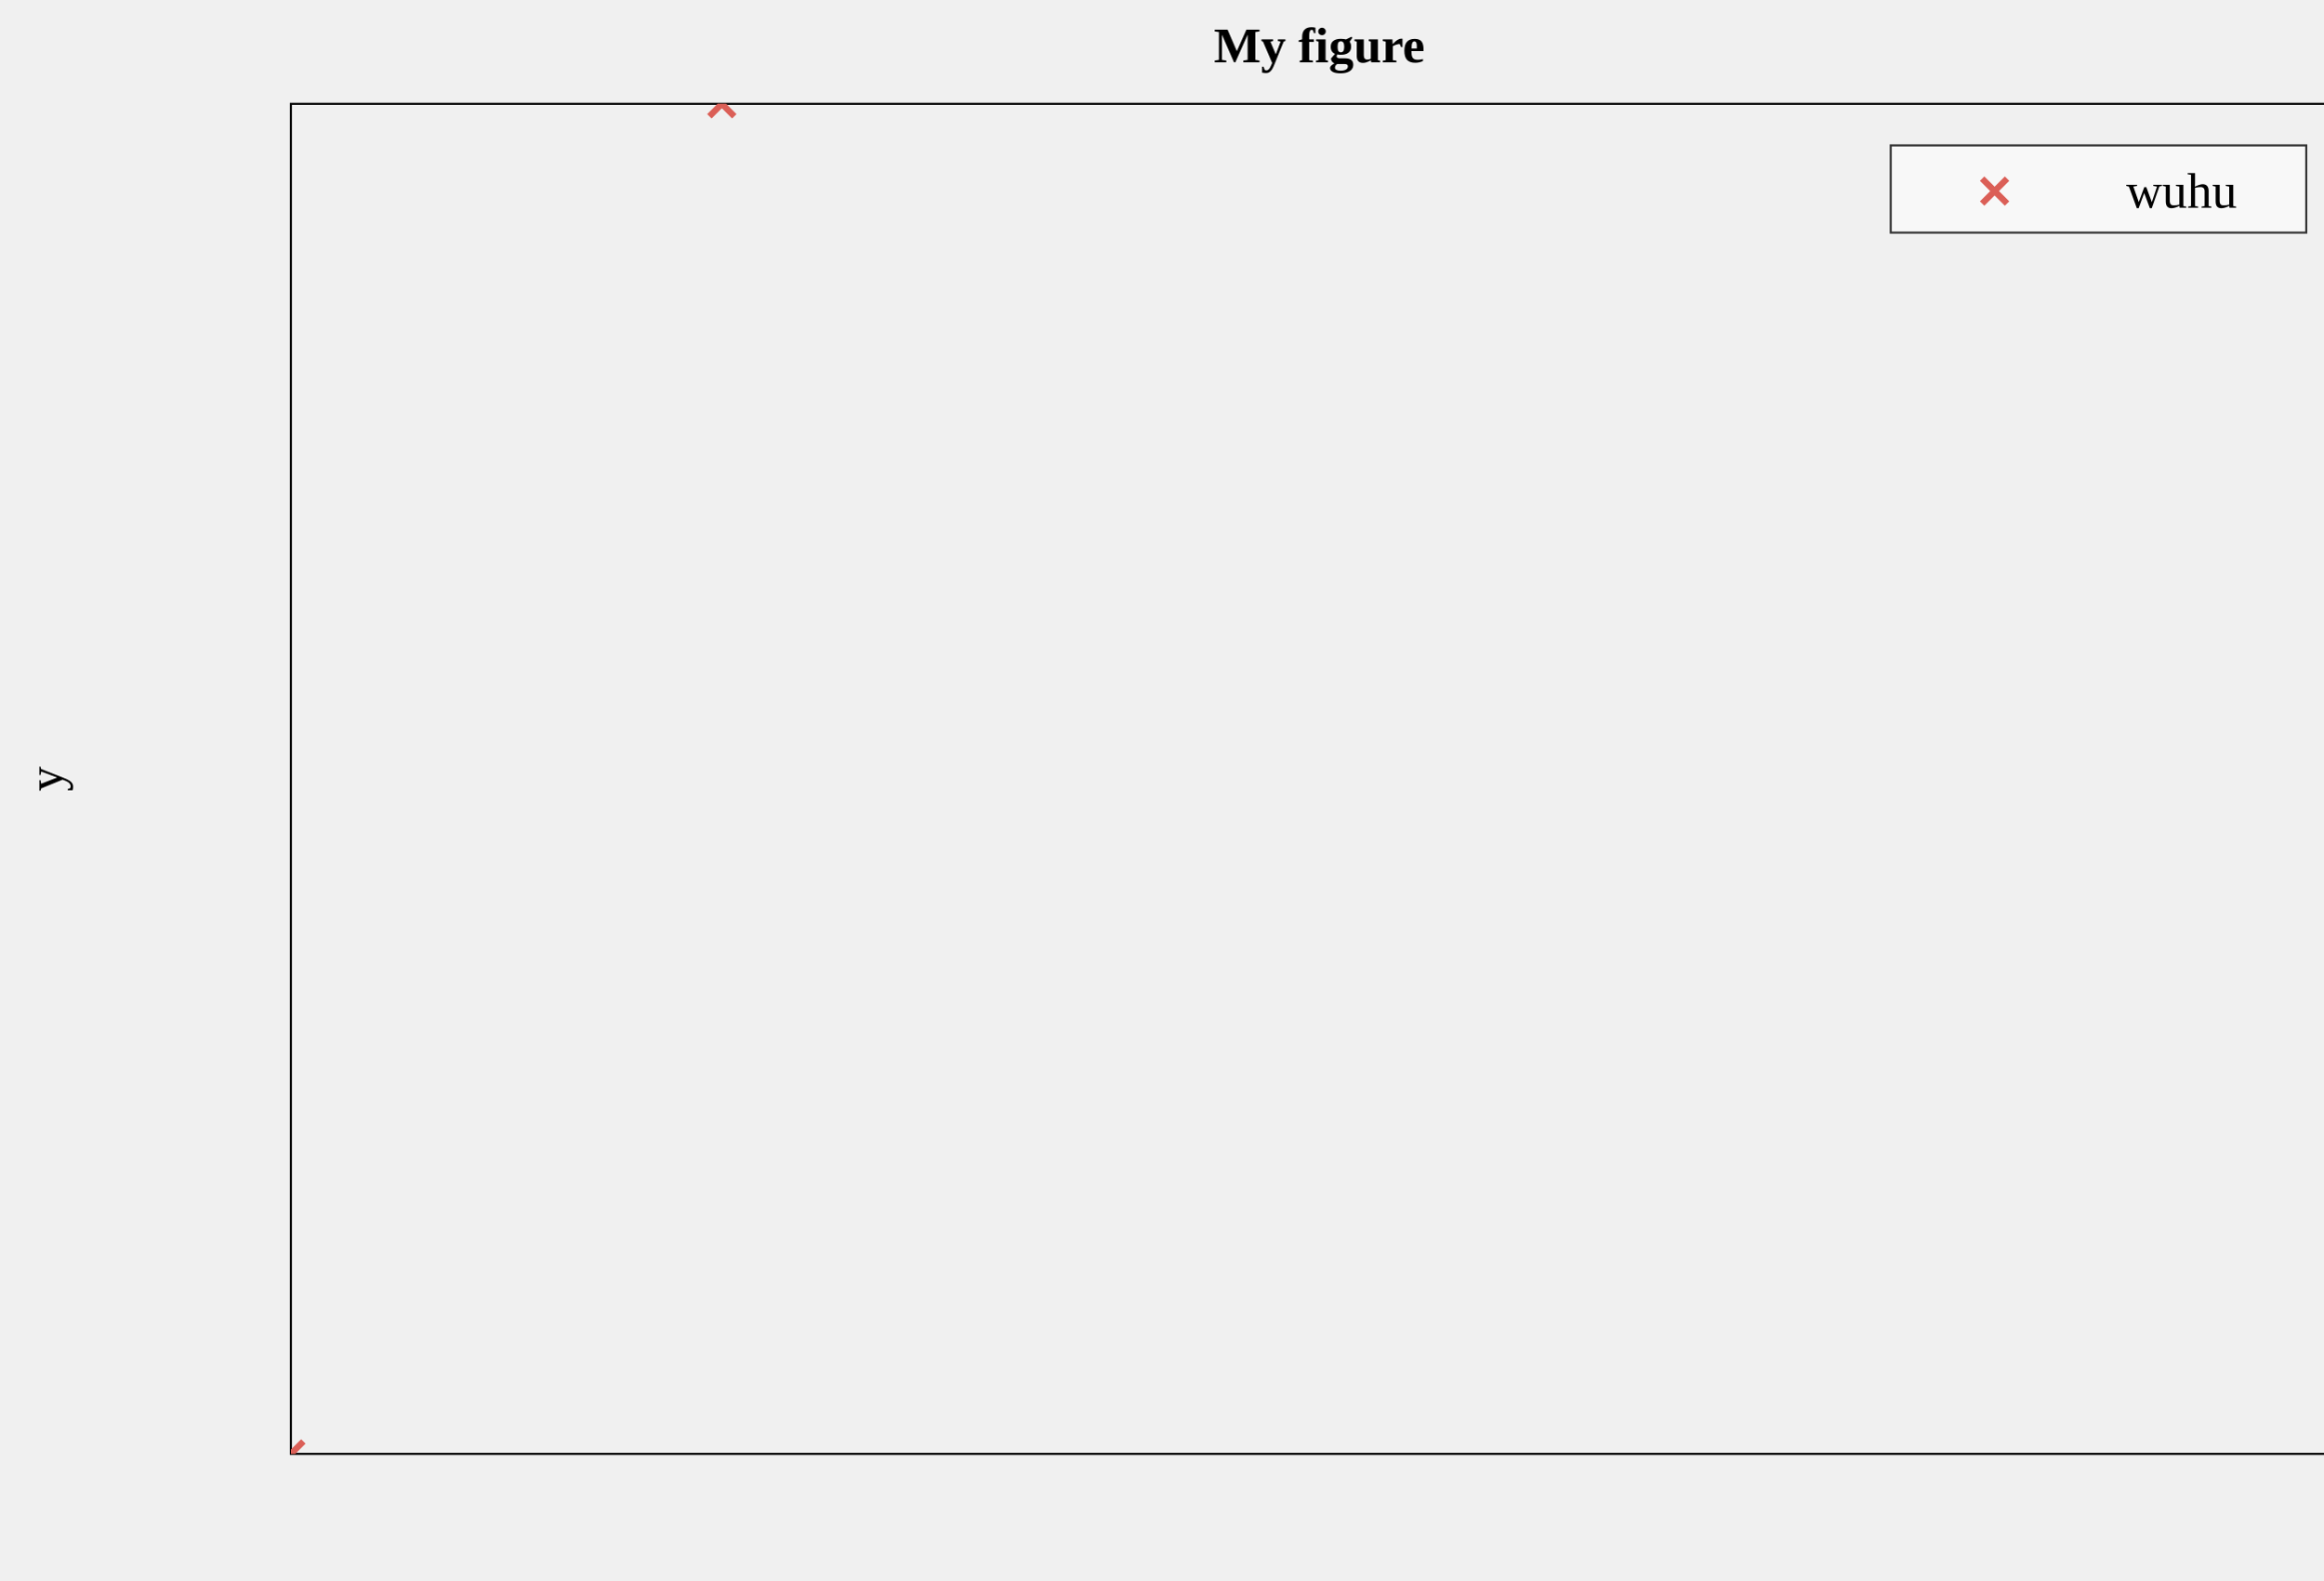
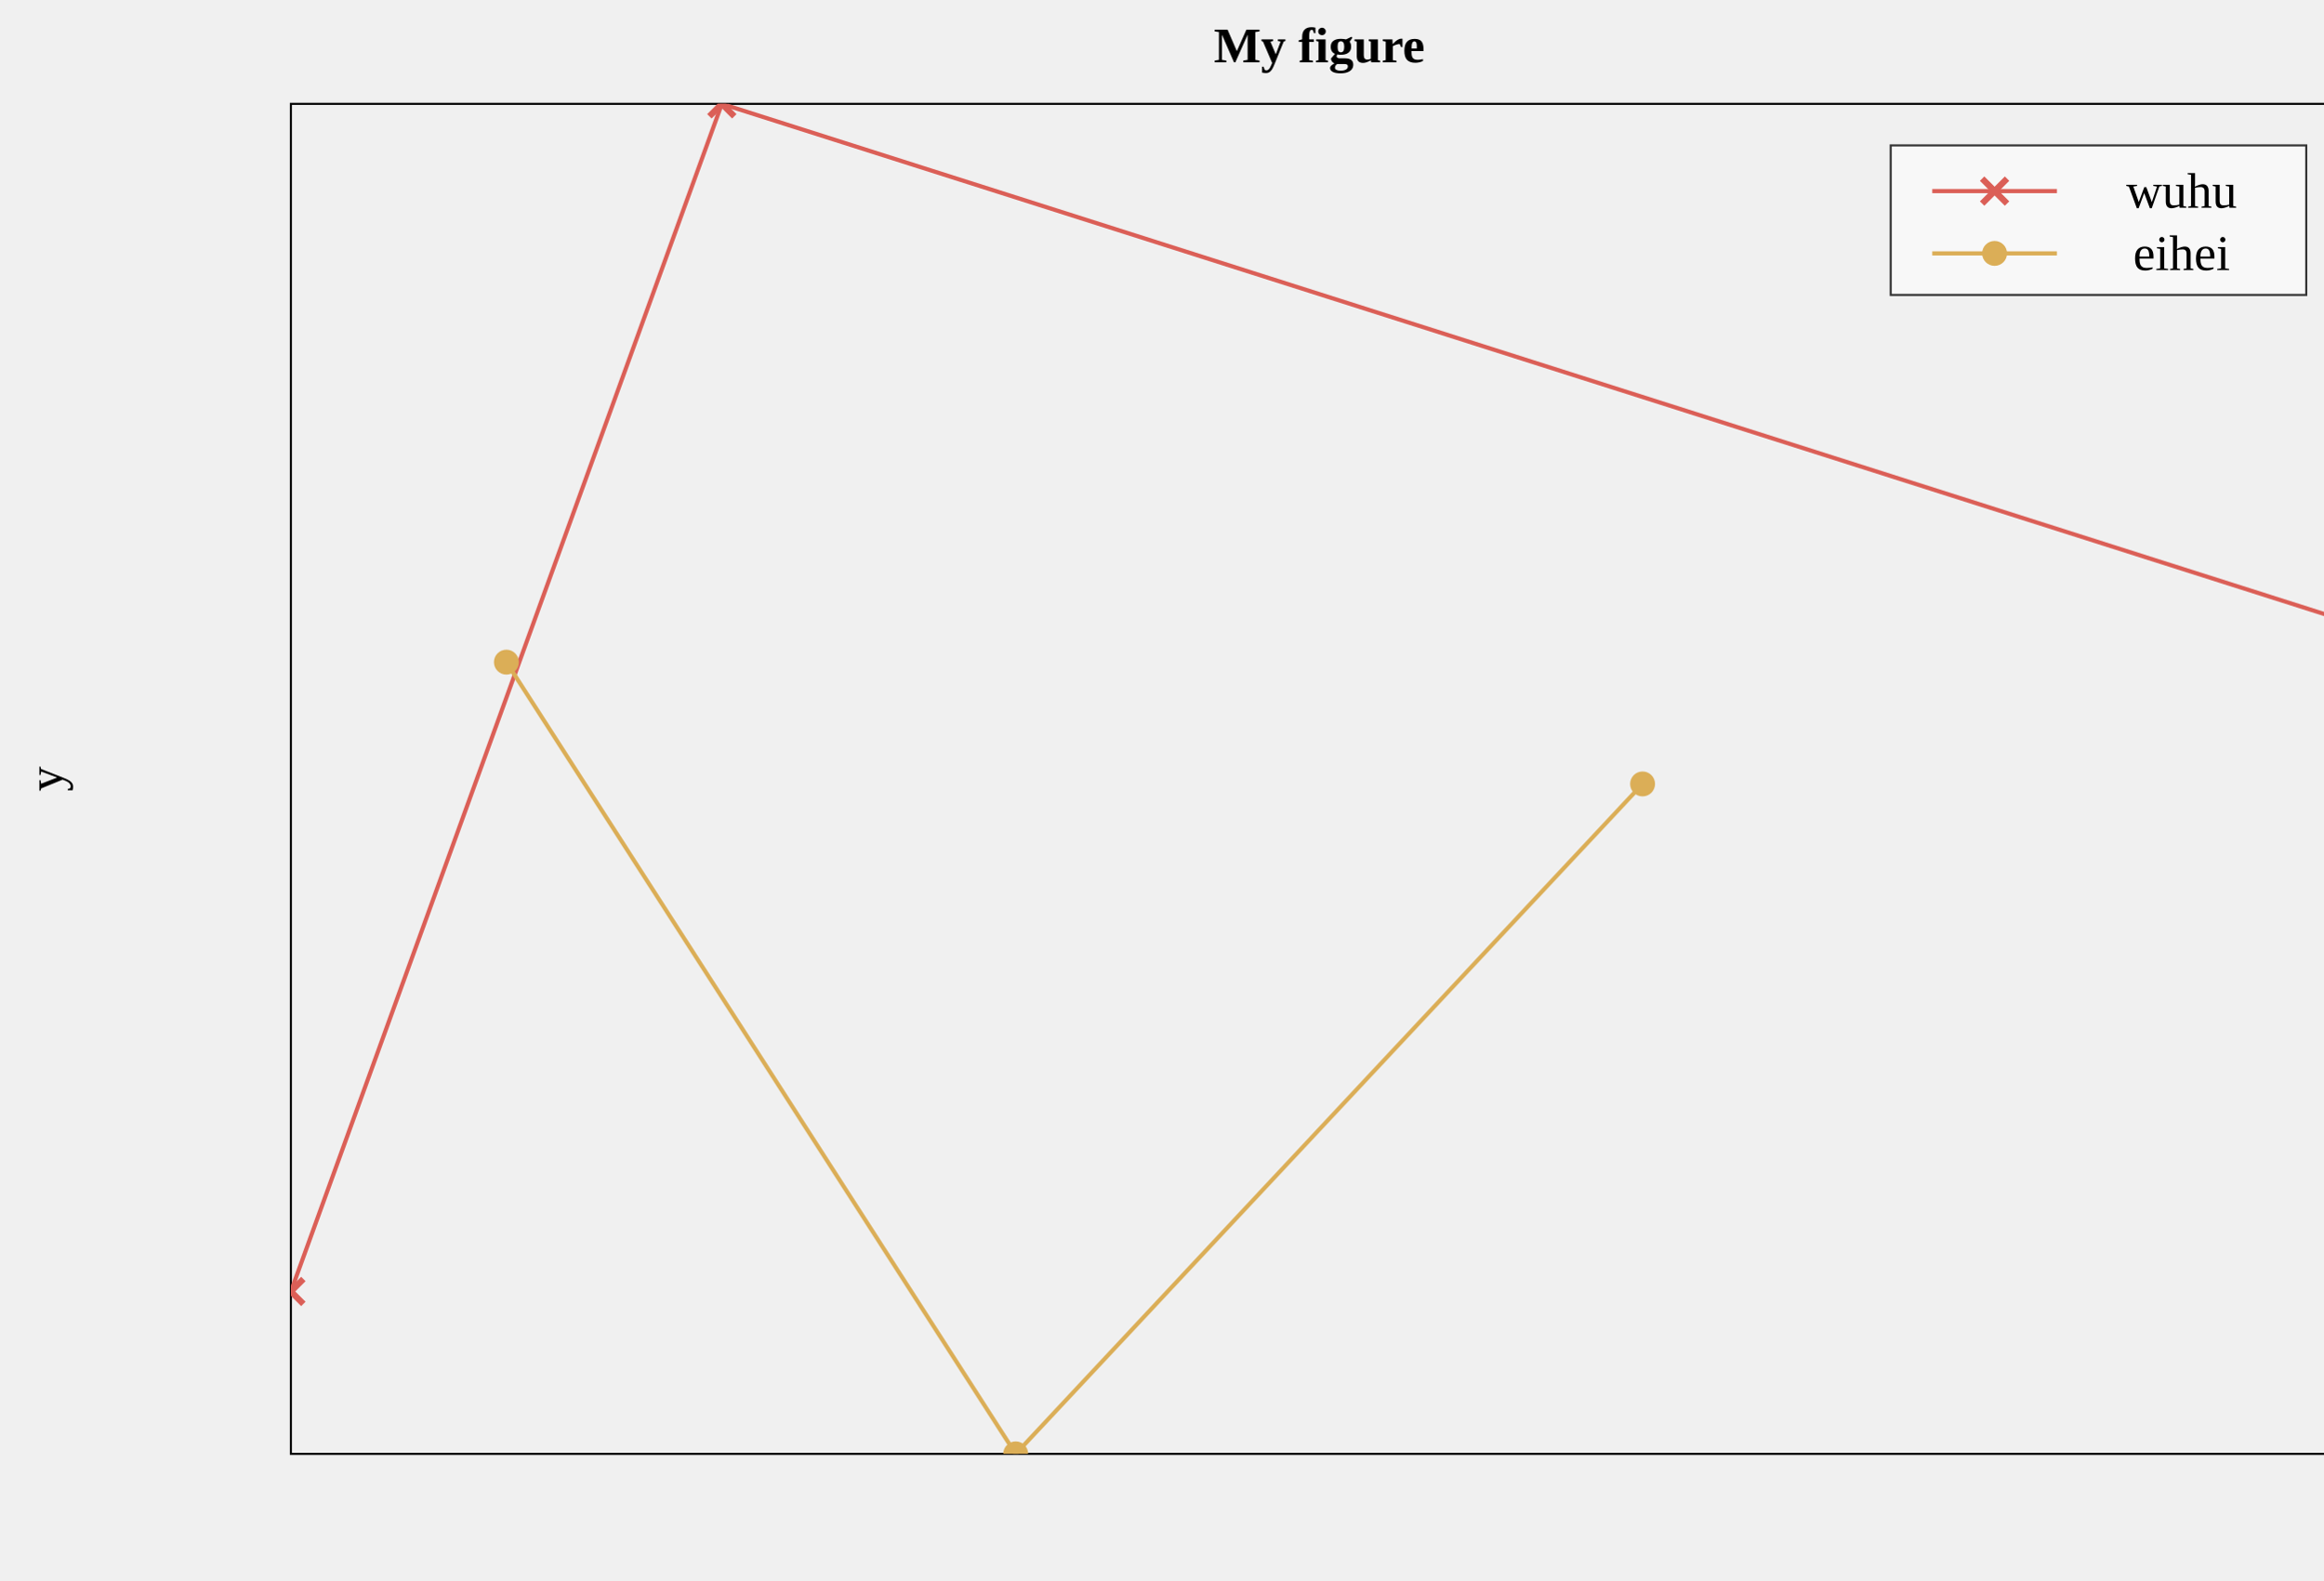
<svg xmlns="http://www.w3.org/2000/svg" class="charter" version="1.1" width="100%" viewbox="0 0 600 400">
  <defs>
    <clipPath id="plot-area">
      <rect x="70.00" y="25.00" width="495.00" height="325.00" />
    </clipPath>
  </defs>
  <text x="317.50" y="15.00" text-anchor="middle" font-weight="bold">My figure</text>
  <rect x="70.00" y="25.00" width="495.00" height="325.00" style="fill:none; fill-opacity:1.00; stroke:black; stroke-width:0.50;" />
  <text x="317.50" y="387.00" text-anchor="middle" font-weight="regular">x</text>
  <text transform="rotate(270, 5.00, 187.50) translate(0, 10)" x="5.00" y="187.50" text-anchor="middle" font-weight="regular">y</text>
-   <line clip-path="url(#plot-area)" x1="67.00" y1="347.00" x2="73.00" y2="353.00" style="stroke: #db5f57;stroke-width:1.50" />
-   <line clip-path="url(#plot-area)" x1="73.00" y1="347.00" x2="67.00" y2="353.00" style="stroke: #db5f57;stroke-width:1.50" />
+   <polyline clip-path="url(#plot-area)" style="fill:none; stroke:#db5f57; stroke-width:1.00;" points="70.00,310.90 173.71,25.00 565.00,149.62 " />
+   <line clip-path="url(#plot-area)" x1="67.00" y1="307.90" x2="73.00" y2="313.90" style="stroke: #db5f57;stroke-width:1.50" />
+   <line clip-path="url(#plot-area)" x1="73.00" y1="307.90" x2="67.00" y2="313.90" style="stroke: #db5f57;stroke-width:1.50" />
  <line clip-path="url(#plot-area)" x1="170.71" y1="22.00" x2="176.71" y2="28.00" style="stroke: #db5f57;stroke-width:1.50" />
  <line clip-path="url(#plot-area)" x1="176.71" y1="22.00" x2="170.71" y2="28.00" style="stroke: #db5f57;stroke-width:1.50" />
-   <line clip-path="url(#plot-area)" x1="562.00" y1="163.67" x2="568.00" y2="169.67" style="stroke: #db5f57;stroke-width:1.50" />
-   <line clip-path="url(#plot-area)" x1="568.00" y1="163.67" x2="562.00" y2="169.67" style="stroke: #db5f57;stroke-width:1.50" />
-   <rect x="455.00" y="35.00" width="100.00" height="21.00" style="fill:white; fill-opacity:0.50; stroke:#333; stroke-width:0.50;" />
+   <line clip-path="url(#plot-area)" x1="562.00" y1="146.62" x2="568.00" y2="152.62" style="stroke: #db5f57;stroke-width:1.50" />
+   <line clip-path="url(#plot-area)" x1="568.00" y1="146.62" x2="562.00" y2="152.62" style="stroke: #db5f57;stroke-width:1.50" />
+   <polyline clip-path="url(#plot-area)" style="fill:none; stroke:#dbae57; stroke-width:1.00;" points="121.86,159.40 244.43,350.00 395.29,188.72 " />
+   <circle clip-path="url(#plot-area)" cx="121.86" cy="159.40" r="3.00" fill="#dbae57" />
+   <circle clip-path="url(#plot-area)" cx="244.43" cy="350.00" r="3.00" fill="#dbae57" />
+   <circle clip-path="url(#plot-area)" cx="395.29" cy="188.72" r="3.00" fill="#dbae57" />
+   <rect x="455.00" y="35.00" width="100.00" height="36.00" style="fill:white; fill-opacity:0.50; stroke:#333; stroke-width:0.50;" />
  <defs>
    <clipPath id="leg-area">
-       <rect x="495.00" y="35.00" width="58.00" height="21.00" />
+       <rect x="495.00" y="35.00" width="58.00" height="36.00" />
    </clipPath>
  </defs>
+   <line x1="465.00" y1="46.00" x2="495.00" y2="46.00" style="stroke: #db5f57;stroke-width:1.00" />
  <text clip-path="url(#leg-area)" x="525.00" y="50.00" text-anchor="middle" font-weight="regular">wuhu</text>
  <line clip-path="url(#plot-area)" x1="477.00" y1="43.00" x2="483.00" y2="49.00" style="stroke: #db5f57;stroke-width:1.50" />
  <line clip-path="url(#plot-area)" x1="483.00" y1="43.00" x2="477.00" y2="49.00" style="stroke: #db5f57;stroke-width:1.50" />
+   <line x1="465.00" y1="61.00" x2="495.00" y2="61.00" style="stroke: #dbae57;stroke-width:1.00" />
+   <text clip-path="url(#leg-area)" x="525.00" y="65.00" text-anchor="middle" font-weight="regular">eihei</text>
+   <circle clip-path="url(#plot-area)" cx="480.00" cy="61.00" r="3.00" fill="#dbae57" />
</svg>
